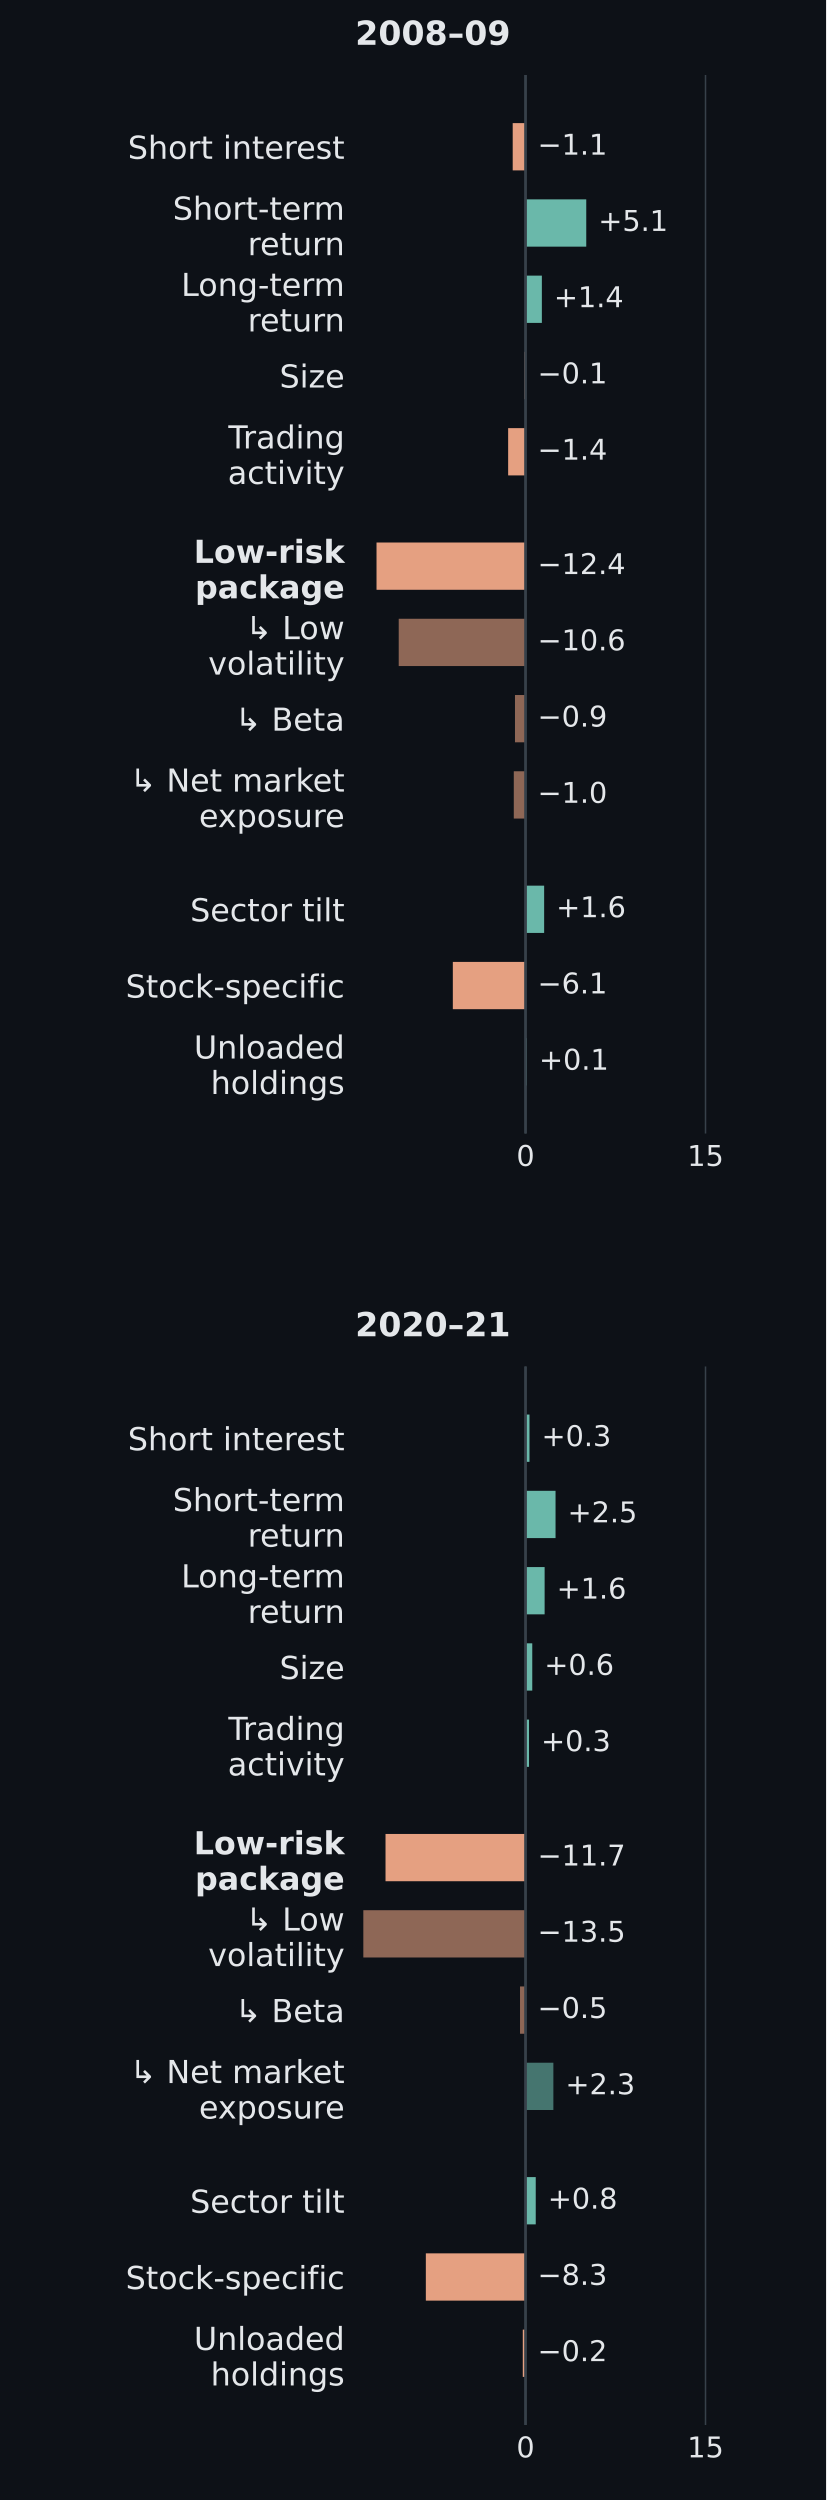
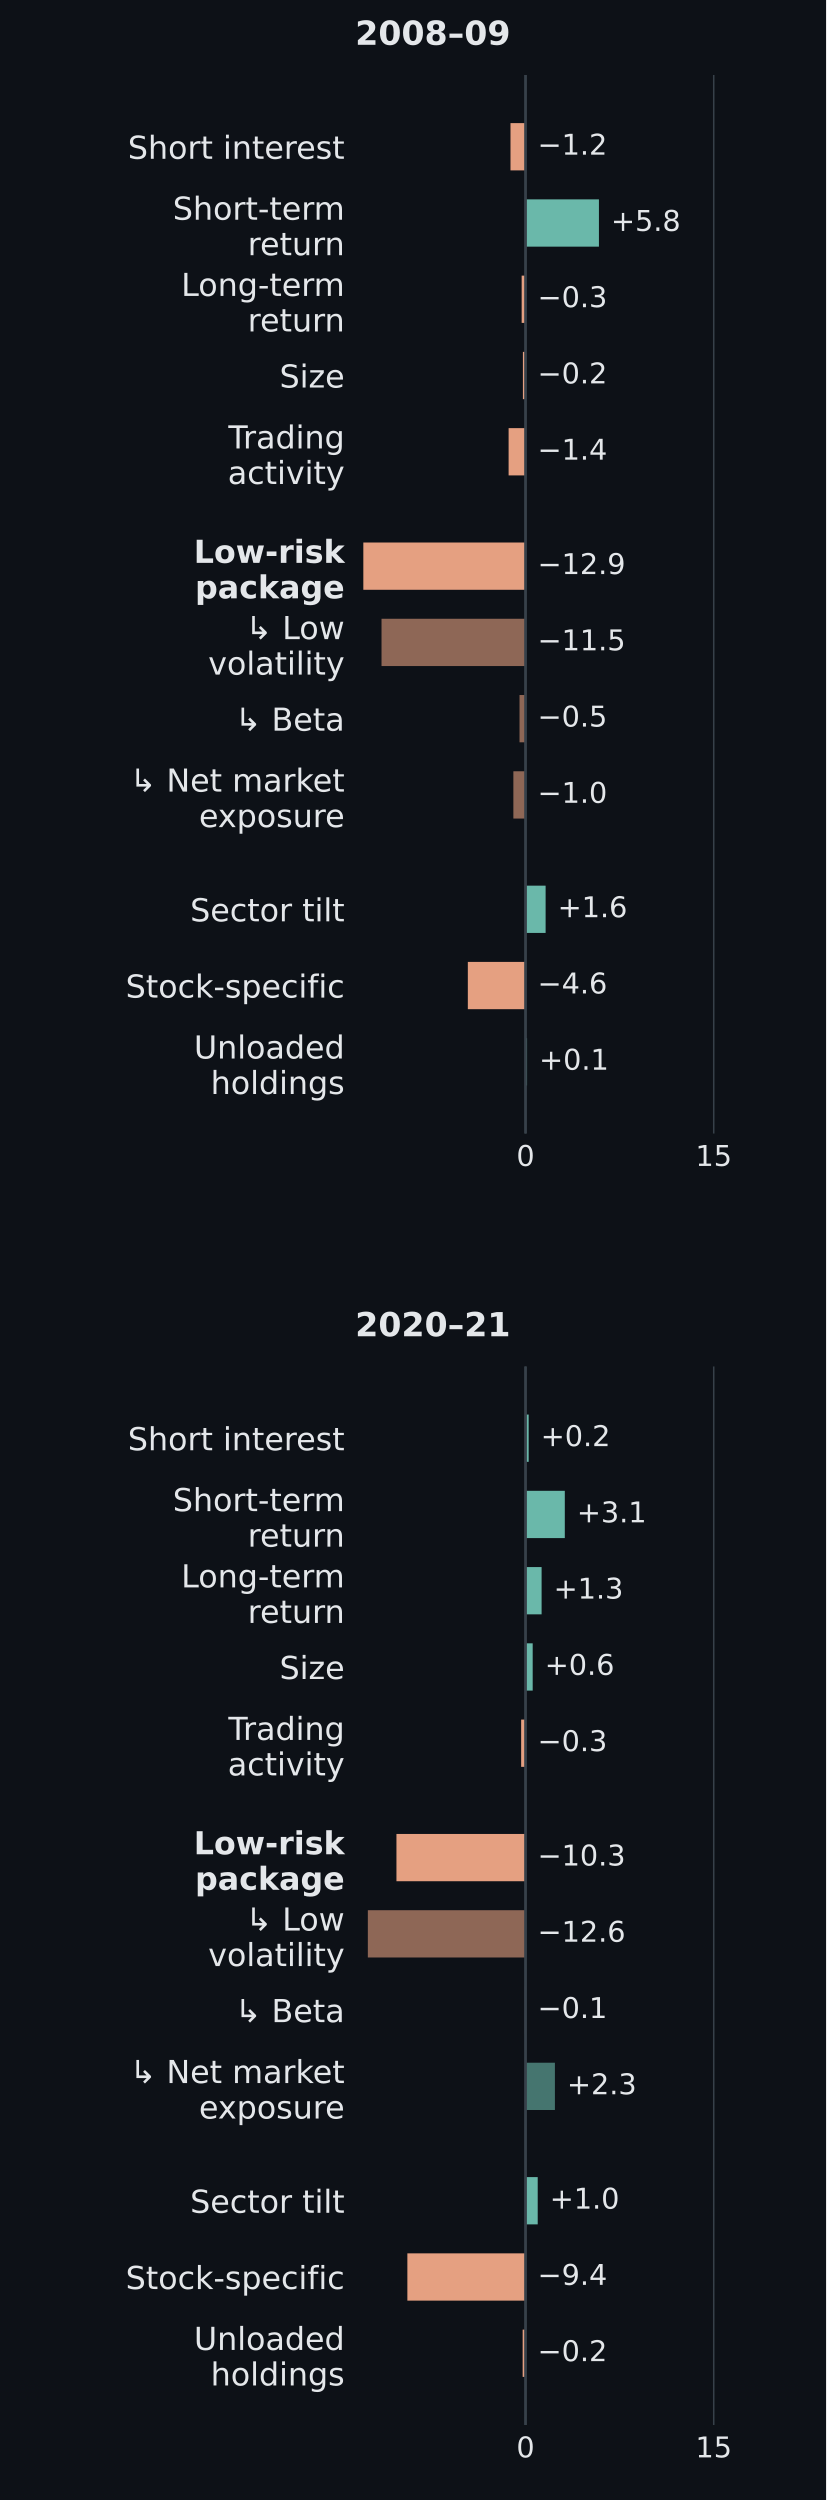
<svg xmlns="http://www.w3.org/2000/svg" width="273.6pt" height="828pt" viewBox="0 0 273.6 828" version="1.1">
  <defs>
    <style type="text/css">*{stroke-linejoin: round; stroke-linecap: butt}</style>
  </defs>
  <g id="figure_1">
    <g id="patch_1">
      <path d="M 0 828 L 273.6 828 L 273.6 0 L 0 0 z " style="fill: #0d1117" />
    </g>
    <g id="axes_1">
      <g id="patch_2">
        <path d="M 117.648 375.435 L 265.392 375.435 L 265.392 24.84 L 117.648 24.84 z " style="fill: #0d1117" />
      </g>
      <g id="matplotlib.axis_1">
        <g id="xtick_1">
          <g id="line2d_1">
            <path d="M 174.059 375.435 L 174.059 24.84 " clip-path="url(#p4dd4867242)" style="fill: none; stroke: #37414a; stroke-width: 0.5; stroke-linecap: square" />
          </g>
          <g id="line2d_2" />
          <g id="text_1">
            <text style="font-size: 9.5px; font-family: 'DejaVu Sans', 'Arial', sans-serif; text-anchor: middle; fill: #e4e7ea" x="174.059" y="386.153" transform="rotate(-0 174.0593 386.1531)">0</text>
          </g>
        </g>
        <g id="xtick_2">
          <g id="line2d_3">
-             <path d="M 233.666 375.435 L 233.666 24.84 " clip-path="url(#p4dd4867242)" style="fill: none; stroke: #37414a; stroke-width: 0.5; stroke-linecap: square" />
+             <path d="M 236.385 375.435 L 236.385 24.84 " clip-path="url(#p4dd4867242)" style="fill: none; stroke: #37414a; stroke-width: 0.5; stroke-linecap: square" />
          </g>
          <g id="line2d_4" />
          <g id="text_2">
-             <text style="font-size: 9.5px; font-family: 'DejaVu Sans', 'Arial', sans-serif; text-anchor: middle; fill: #e4e7ea" x="233.666" y="386.153" transform="rotate(-0 233.6656 386.1531)">15</text>
+             <text style="font-size: 9.5px; font-family: 'DejaVu Sans', 'Arial', sans-serif; text-anchor: middle; fill: #e4e7ea" x="236.385" y="386.153" transform="rotate(-0 236.3854 386.1531)">15</text>
          </g>
        </g>
      </g>
      <g id="matplotlib.axis_2">
        <g id="ytick_1">
          <g id="line2d_5" />
          <g id="text_3">
            <text style="font-size: 10.5px; font-family: 'DejaVu Sans', 'Arial', sans-serif; text-anchor: end; fill: #e4e7ea" x="114.148" y="52.594" transform="rotate(-0 114.148 52.59445)">Short interest</text>
          </g>
        </g>
        <g id="ytick_2">
          <g id="line2d_6" />
          <g id="text_4">
            <text style="font-size: 10.5px; font-family: 'DejaVu Sans', 'Arial', sans-serif; fill: #e4e7ea" transform="translate(57.24456 72.76877)">Short-term</text>
            <text style="font-size: 10.5px; font-family: 'DejaVu Sans', 'Arial', sans-serif; fill: #e4e7ea" transform="translate(82.04917 84.52648)">return</text>
          </g>
        </g>
        <g id="ytick_3">
          <g id="line2d_7" />
          <g id="text_5">
            <text style="font-size: 10.5px; font-family: 'DejaVu Sans', 'Arial', sans-serif; fill: #e4e7ea" transform="translate(60.01066 98.02411)">Long-term</text>
            <text style="font-size: 10.5px; font-family: 'DejaVu Sans', 'Arial', sans-serif; fill: #e4e7ea" transform="translate(82.04917 109.7818)">return</text>
          </g>
        </g>
        <g id="ytick_4">
          <g id="line2d_8" />
          <g id="text_6">
            <text style="font-size: 10.5px; font-family: 'DejaVu Sans', 'Arial', sans-serif; text-anchor: end; fill: #e4e7ea" x="114.148" y="128.36" transform="rotate(-0 114.148 128.3605)">Size</text>
          </g>
        </g>
        <g id="ytick_5">
          <g id="line2d_9" />
          <g id="text_7">
            <text style="font-size: 10.5px; font-family: 'DejaVu Sans', 'Arial', sans-serif; fill: #e4e7ea" transform="translate(75.62941 148.5348)">Trading</text>
            <text style="font-size: 10.5px; font-family: 'DejaVu Sans', 'Arial', sans-serif; fill: #e4e7ea" transform="translate(75.44402 160.2925)">activity</text>
          </g>
        </g>
        <g id="ytick_6">
          <g id="line2d_10" />
          <g id="text_8">
            <text style="font-weight: 700; font-size: 10.5px; font-family: 'DejaVu Sans', 'Arial', sans-serif; fill: #e4e7ea" transform="translate(64.1762 186.4178)">Low-risk</text>
            <text style="font-weight: 700; font-size: 10.5px; font-family: 'DejaVu Sans', 'Arial', sans-serif; fill: #e4e7ea" transform="translate(64.61589 198.1755)">package</text>
          </g>
        </g>
        <g id="ytick_7">
          <g id="line2d_11" />
          <g id="text_9">
            <text style="font-size: 10.5px; font-family: 'DejaVu Sans', 'Arial', sans-serif; fill: #e4e7ea" transform="translate(81.33386 211.6731)">↳ Low</text>
            <text style="font-size: 10.5px; font-family: 'DejaVu Sans', 'Arial', sans-serif; fill: #e4e7ea" transform="translate(68.95862 223.4308)">volatility</text>
          </g>
        </g>
        <g id="ytick_8">
          <g id="line2d_12" />
          <g id="text_10">
            <text style="font-size: 10.5px; font-family: 'DejaVu Sans', 'Arial', sans-serif; text-anchor: end; fill: #e4e7ea" x="114.148" y="242.009" transform="rotate(-0 114.148 242.0095)">↳ Beta</text>
          </g>
        </g>
        <g id="ytick_9">
          <g id="line2d_13" />
          <g id="text_11">
            <text style="font-size: 10.5px; font-family: 'DejaVu Sans', 'Arial', sans-serif; fill: #e4e7ea" transform="translate(42.98753 262.1838)">↳ Net market</text>
            <text style="font-size: 10.5px; font-family: 'DejaVu Sans', 'Arial', sans-serif; fill: #e4e7ea" transform="translate(65.9005 273.9415)">exposure</text>
          </g>
        </g>
        <g id="ytick_10">
          <g id="line2d_14" />
          <g id="text_12">
            <text style="font-size: 10.5px; font-family: 'DejaVu Sans', 'Arial', sans-serif; text-anchor: end; fill: #e4e7ea" x="114.148" y="305.148" transform="rotate(-0 114.148 305.1478)">Sector tilt</text>
          </g>
        </g>
        <g id="ytick_11">
          <g id="line2d_15" />
          <g id="text_13">
            <text style="font-size: 10.5px; font-family: 'DejaVu Sans', 'Arial', sans-serif; text-anchor: end; fill: #e4e7ea" x="114.148" y="330.403" transform="rotate(-0 114.148 330.4032)">Stock-specific</text>
          </g>
        </g>
        <g id="ytick_12">
          <g id="line2d_16" />
          <g id="text_14">
            <text style="font-size: 10.5px; font-family: 'DejaVu Sans', 'Arial', sans-serif; fill: #e4e7ea" transform="translate(64.24019 350.5775)">Unloaded</text>
            <text style="font-size: 10.5px; font-family: 'DejaVu Sans', 'Arial', sans-serif; fill: #e4e7ea" transform="translate(69.77894 362.3352)">holdings</text>
          </g>
        </g>
      </g>
      <g id="patch_3">
-         <path d="M 174.059 40.776 L 169.807 40.776 L 169.807 56.434 L 174.059 56.434 z " clip-path="url(#p4dd4867242)" style="fill: #e5a081" />
+         <path d="M 174.059 40.776 L 169.073 40.776 L 169.073 56.434 L 174.059 56.434 z " clip-path="url(#p4dd4867242)" style="fill: #e5a081" />
      </g>
      <g id="patch_4">
-         <path d="M 174.059 66.031 L 194.167 66.031 L 194.167 81.69 L 174.059 81.69 z " clip-path="url(#p4dd4867242)" style="fill: #6ab8aa" />
+         <path d="M 174.059 66.031 L 198.367 66.031 L 198.367 81.69 L 174.059 81.69 z " clip-path="url(#p4dd4867242)" style="fill: #6ab8aa" />
      </g>
      <g id="patch_5">
-         <path d="M 174.059 91.287 L 179.464 91.287 L 179.464 106.945 L 174.059 106.945 z " clip-path="url(#p4dd4867242)" style="fill: #6ab8aa" />
+         <path d="M 174.059 91.287 L 172.771 91.287 L 172.771 106.945 L 174.059 106.945 z " clip-path="url(#p4dd4867242)" style="fill: #e5a081" />
      </g>
      <g id="patch_6">
-         <path d="M 174.059 116.542 L 173.662 116.542 L 173.662 132.2 L 174.059 132.2 z " clip-path="url(#p4dd4867242)" style="fill: #e5a081" />
+         <path d="M 174.059 116.542 L 173.187 116.542 L 173.187 132.2 L 174.059 132.2 z " clip-path="url(#p4dd4867242)" style="fill: #e5a081" />
      </g>
      <g id="patch_7">
-         <path d="M 174.059 141.797 L 168.297 141.797 L 168.297 157.456 L 174.059 157.456 z " clip-path="url(#p4dd4867242)" style="fill: #e5a081" />
+         <path d="M 174.059 141.797 L 168.45 141.797 L 168.45 157.456 L 174.059 157.456 z " clip-path="url(#p4dd4867242)" style="fill: #e5a081" />
      </g>
      <g id="patch_8">
-         <path d="M 174.059 179.68 L 124.705 179.68 L 124.705 195.339 L 174.059 195.339 z " clip-path="url(#p4dd4867242)" style="fill: #e5a081" />
+         <path d="M 174.059 179.68 L 120.334 179.68 L 120.334 195.339 L 174.059 195.339 z " clip-path="url(#p4dd4867242)" style="fill: #e5a081" />
      </g>
      <g id="patch_9">
-         <path d="M 174.059 204.936 L 132.057 204.936 L 132.057 220.594 L 174.059 220.594 z " clip-path="url(#p4dd4867242)" style="fill: #e5a081; opacity: 0.6" />
+         <path d="M 174.059 204.936 L 126.359 204.936 L 126.359 220.594 L 174.059 220.594 z " clip-path="url(#p4dd4867242)" style="fill: #e5a081; opacity: 0.6" />
      </g>
      <g id="patch_10">
-         <path d="M 174.059 230.191 L 170.562 230.191 L 170.562 245.849 L 174.059 245.849 z " clip-path="url(#p4dd4867242)" style="fill: #e5a081; opacity: 0.6" />
+         <path d="M 174.059 230.191 L 172.065 230.191 L 172.065 245.849 L 174.059 245.849 z " clip-path="url(#p4dd4867242)" style="fill: #e5a081; opacity: 0.6" />
      </g>
      <g id="patch_11">
-         <path d="M 174.059 255.446 L 170.165 255.446 L 170.165 271.105 L 174.059 271.105 z " clip-path="url(#p4dd4867242)" style="fill: #e5a081; opacity: 0.6" />
+         <path d="M 174.059 255.446 L 170.029 255.446 L 170.029 271.105 L 174.059 271.105 z " clip-path="url(#p4dd4867242)" style="fill: #e5a081; opacity: 0.6" />
      </g>
      <g id="patch_12">
-         <path d="M 174.059 293.329 L 180.219 293.329 L 180.219 308.988 L 174.059 308.988 z " clip-path="url(#p4dd4867242)" style="fill: #6ab8aa" />
+         <path d="M 174.059 293.329 L 180.707 293.329 L 180.707 308.988 L 174.059 308.988 z " clip-path="url(#p4dd4867242)" style="fill: #6ab8aa" />
      </g>
      <g id="patch_13">
-         <path d="M 174.059 318.585 L 149.978 318.585 L 149.978 334.243 L 174.059 334.243 z " clip-path="url(#p4dd4867242)" style="fill: #e5a081" />
+         <path d="M 174.059 318.585 L 154.946 318.585 L 154.946 334.243 L 174.059 334.243 z " clip-path="url(#p4dd4867242)" style="fill: #e5a081" />
      </g>
      <g id="patch_14">
-         <path d="M 174.059 343.84 L 174.536 343.84 L 174.536 359.498 L 174.059 359.498 z " clip-path="url(#p4dd4867242)" style="fill: #6ab8aa" />
+         <path d="M 174.059 343.84 L 174.558 343.84 L 174.558 359.498 L 174.059 359.498 z " clip-path="url(#p4dd4867242)" style="fill: #6ab8aa" />
      </g>
      <g id="line2d_17">
        <path d="M 174.059 375.435 L 174.059 24.84 " clip-path="url(#p4dd4867242)" style="fill: none; stroke: #37414a; stroke-width: 0.9; stroke-linecap: square" />
      </g>
      <g id="text_15">
-         <text style="font-size: 9.5px; font-family: 'DejaVu Sans', 'Arial', sans-serif; text-anchor: start; fill: #e4e7ea" x="178.059" y="51.227" transform="rotate(-0 178.0593 51.22668)">−1.1</text>
+         <text style="font-size: 9.5px; font-family: 'DejaVu Sans', 'Arial', sans-serif; text-anchor: start; fill: #e4e7ea" x="178.059" y="51.227" transform="rotate(-0 178.0593 51.22668)">−1.2</text>
      </g>
      <g id="text_16">
-         <text style="font-size: 9.5px; font-family: 'DejaVu Sans', 'Arial', sans-serif; text-anchor: start; fill: #e4e7ea" x="198.167" y="76.482" transform="rotate(-0 198.1665 76.48202)">+5.1</text>
+         <text style="font-size: 9.5px; font-family: 'DejaVu Sans', 'Arial', sans-serif; text-anchor: start; fill: #e4e7ea" x="202.367" y="76.482" transform="rotate(-0 202.3665 76.48202)">+5.8</text>
      </g>
      <g id="text_17">
-         <text style="font-size: 9.5px; font-family: 'DejaVu Sans', 'Arial', sans-serif; text-anchor: start; fill: #e4e7ea" x="183.464" y="101.737" transform="rotate(-0 183.4636 101.7374)">+1.4</text>
+         <text style="font-size: 9.5px; font-family: 'DejaVu Sans', 'Arial', sans-serif; text-anchor: start; fill: #e4e7ea" x="178.059" y="101.737" transform="rotate(-0 178.0593 101.7374)">−0.3</text>
      </g>
      <g id="text_18">
-         <text style="font-size: 9.5px; font-family: 'DejaVu Sans', 'Arial', sans-serif; text-anchor: start; fill: #e4e7ea" x="178.059" y="126.993" transform="rotate(-0 178.0593 126.9927)">−0.1</text>
+         <text style="font-size: 9.5px; font-family: 'DejaVu Sans', 'Arial', sans-serif; text-anchor: start; fill: #e4e7ea" x="178.059" y="126.993" transform="rotate(-0 178.0593 126.9927)">−0.2</text>
      </g>
      <g id="text_19">
        <text style="font-size: 9.5px; font-family: 'DejaVu Sans', 'Arial', sans-serif; text-anchor: start; fill: #e4e7ea" x="178.059" y="152.248" transform="rotate(-0 178.0593 152.248)">−1.4</text>
      </g>
      <g id="text_20">
-         <text style="font-size: 9.5px; font-family: 'DejaVu Sans', 'Arial', sans-serif; text-anchor: start; fill: #e4e7ea" x="178.059" y="190.131" transform="rotate(-0 178.0593 190.131)">−12.4</text>
+         <text style="font-size: 9.5px; font-family: 'DejaVu Sans', 'Arial', sans-serif; text-anchor: start; fill: #e4e7ea" x="178.059" y="190.131" transform="rotate(-0 178.0593 190.131)">−12.9</text>
      </g>
      <g id="text_21">
-         <text style="font-size: 9.5px; font-family: 'DejaVu Sans', 'Arial', sans-serif; text-anchor: start; fill: #e4e7ea" x="178.059" y="215.386" transform="rotate(-0 178.0593 215.3864)">−10.6</text>
+         <text style="font-size: 9.5px; font-family: 'DejaVu Sans', 'Arial', sans-serif; text-anchor: start; fill: #e4e7ea" x="178.059" y="215.386" transform="rotate(-0 178.0593 215.3864)">−11.5</text>
      </g>
      <g id="text_22">
-         <text style="font-size: 9.5px; font-family: 'DejaVu Sans', 'Arial', sans-serif; text-anchor: start; fill: #e4e7ea" x="178.059" y="240.642" transform="rotate(-0 178.0593 240.6417)">−0.9</text>
+         <text style="font-size: 9.5px; font-family: 'DejaVu Sans', 'Arial', sans-serif; text-anchor: start; fill: #e4e7ea" x="178.059" y="240.642" transform="rotate(-0 178.0593 240.6417)">−0.5</text>
      </g>
      <g id="text_23">
        <text style="font-size: 9.5px; font-family: 'DejaVu Sans', 'Arial', sans-serif; text-anchor: start; fill: #e4e7ea" x="178.059" y="265.897" transform="rotate(-0 178.0593 265.897)">−1.0</text>
      </g>
      <g id="text_24">
-         <text style="font-size: 9.5px; font-family: 'DejaVu Sans', 'Arial', sans-serif; text-anchor: start; fill: #e4e7ea" x="184.219" y="303.78" transform="rotate(-0 184.2187 303.7801)">+1.6</text>
+         <text style="font-size: 9.5px; font-family: 'DejaVu Sans', 'Arial', sans-serif; text-anchor: start; fill: #e4e7ea" x="184.707" y="303.78" transform="rotate(-0 184.7075 303.7801)">+1.6</text>
      </g>
      <g id="text_25">
-         <text style="font-size: 9.5px; font-family: 'DejaVu Sans', 'Arial', sans-serif; text-anchor: start; fill: #e4e7ea" x="178.059" y="329.035" transform="rotate(-0 178.0593 329.0354)">−6.1</text>
+         <text style="font-size: 9.5px; font-family: 'DejaVu Sans', 'Arial', sans-serif; text-anchor: start; fill: #e4e7ea" x="178.059" y="329.035" transform="rotate(-0 178.0593 329.0354)">−4.6</text>
      </g>
      <g id="text_26">
-         <text style="font-size: 9.5px; font-family: 'DejaVu Sans', 'Arial', sans-serif; text-anchor: start; fill: #e4e7ea" x="178.536" y="354.291" transform="rotate(-0 178.5362 354.2907)">+0.1</text>
+         <text style="font-size: 9.5px; font-family: 'DejaVu Sans', 'Arial', sans-serif; text-anchor: start; fill: #e4e7ea" x="178.558" y="354.291" transform="rotate(-0 178.558 354.2907)">+0.1</text>
      </g>
      <g id="text_27">
        <text style="font-weight: 600; font-size: 11px; font-family: 'DejaVu Sans', 'Arial', sans-serif; text-anchor: start; fill: #e4e7ea" x="117.648" y="14.84" transform="rotate(-0 117.648 14.84)">2008–09</text>
      </g>
    </g>
    <g id="axes_2">
      <g id="patch_15">
        <path d="M 117.648 803.16 L 265.392 803.16 L 265.392 452.565 L 117.648 452.565 z " style="fill: #0d1117" />
      </g>
      <g id="matplotlib.axis_3">
        <g id="xtick_3">
          <g id="line2d_18">
            <path d="M 174.059 803.16 L 174.059 452.565 " clip-path="url(#pe2ee496dc0)" style="fill: none; stroke: #37414a; stroke-width: 0.5; stroke-linecap: square" />
          </g>
          <g id="line2d_19" />
          <g id="text_28">
            <text style="font-size: 9.5px; font-family: 'DejaVu Sans', 'Arial', sans-serif; text-anchor: middle; fill: #e4e7ea" x="174.059" y="813.879" transform="rotate(-0 174.0593 813.8785)">0</text>
          </g>
        </g>
        <g id="xtick_4">
          <g id="line2d_20">
-             <path d="M 233.666 803.16 L 233.666 452.565 " clip-path="url(#pe2ee496dc0)" style="fill: none; stroke: #37414a; stroke-width: 0.5; stroke-linecap: square" />
+             <path d="M 236.385 803.16 L 236.385 452.565 " clip-path="url(#pe2ee496dc0)" style="fill: none; stroke: #37414a; stroke-width: 0.5; stroke-linecap: square" />
          </g>
          <g id="line2d_21" />
          <g id="text_29">
-             <text style="font-size: 9.5px; font-family: 'DejaVu Sans', 'Arial', sans-serif; text-anchor: middle; fill: #e4e7ea" x="233.666" y="813.879" transform="rotate(-0 233.6656 813.8785)">15</text>
+             <text style="font-size: 9.5px; font-family: 'DejaVu Sans', 'Arial', sans-serif; text-anchor: middle; fill: #e4e7ea" x="236.385" y="813.879" transform="rotate(-0 236.3854 813.8785)">15</text>
          </g>
        </g>
      </g>
      <g id="matplotlib.axis_4">
        <g id="ytick_13">
          <g id="line2d_22" />
          <g id="text_30">
            <text style="font-size: 10.5px; font-family: 'DejaVu Sans', 'Arial', sans-serif; text-anchor: end; fill: #e4e7ea" x="114.148" y="480.32" transform="rotate(-0 114.148 480.3199)">Short interest</text>
          </g>
        </g>
        <g id="ytick_14">
          <g id="line2d_23" />
          <g id="text_31">
            <text style="font-size: 10.5px; font-family: 'DejaVu Sans', 'Arial', sans-serif; fill: #e4e7ea" transform="translate(57.24456 500.4942)">Short-term</text>
            <text style="font-size: 10.5px; font-family: 'DejaVu Sans', 'Arial', sans-serif; fill: #e4e7ea" transform="translate(82.04917 512.2519)">return</text>
          </g>
        </g>
        <g id="ytick_15">
          <g id="line2d_24" />
          <g id="text_32">
            <text style="font-size: 10.5px; font-family: 'DejaVu Sans', 'Arial', sans-serif; fill: #e4e7ea" transform="translate(60.01066 525.7495)">Long-term</text>
            <text style="font-size: 10.5px; font-family: 'DejaVu Sans', 'Arial', sans-serif; fill: #e4e7ea" transform="translate(82.04917 537.5072)">return</text>
          </g>
        </g>
        <g id="ytick_16">
          <g id="line2d_25" />
          <g id="text_33">
            <text style="font-size: 10.5px; font-family: 'DejaVu Sans', 'Arial', sans-serif; text-anchor: end; fill: #e4e7ea" x="114.148" y="556.086" transform="rotate(-0 114.148 556.0859)">Size</text>
          </g>
        </g>
        <g id="ytick_17">
          <g id="line2d_26" />
          <g id="text_34">
            <text style="font-size: 10.5px; font-family: 'DejaVu Sans', 'Arial', sans-serif; fill: #e4e7ea" transform="translate(75.62941 576.2602)">Trading</text>
            <text style="font-size: 10.5px; font-family: 'DejaVu Sans', 'Arial', sans-serif; fill: #e4e7ea" transform="translate(75.44402 588.0179)">activity</text>
          </g>
        </g>
        <g id="ytick_18">
          <g id="line2d_27" />
          <g id="text_35">
            <text style="font-weight: 700; font-size: 10.5px; font-family: 'DejaVu Sans', 'Arial', sans-serif; fill: #e4e7ea" transform="translate(64.1762 614.1432)">Low-risk</text>
            <text style="font-weight: 700; font-size: 10.5px; font-family: 'DejaVu Sans', 'Arial', sans-serif; fill: #e4e7ea" transform="translate(64.61589 625.9009)">package</text>
          </g>
        </g>
        <g id="ytick_19">
          <g id="line2d_28" />
          <g id="text_36">
            <text style="font-size: 10.5px; font-family: 'DejaVu Sans', 'Arial', sans-serif; fill: #e4e7ea" transform="translate(81.33386 639.3985)">↳ Low</text>
            <text style="font-size: 10.5px; font-family: 'DejaVu Sans', 'Arial', sans-serif; fill: #e4e7ea" transform="translate(68.95862 651.1562)">volatility</text>
          </g>
        </g>
        <g id="ytick_20">
          <g id="line2d_29" />
          <g id="text_37">
            <text style="font-size: 10.5px; font-family: 'DejaVu Sans', 'Arial', sans-serif; text-anchor: end; fill: #e4e7ea" x="114.148" y="669.735" transform="rotate(-0 114.148 669.7349)">↳ Beta</text>
          </g>
        </g>
        <g id="ytick_21">
          <g id="line2d_30" />
          <g id="text_38">
            <text style="font-size: 10.5px; font-family: 'DejaVu Sans', 'Arial', sans-serif; fill: #e4e7ea" transform="translate(42.98753 689.9092)">↳ Net market</text>
            <text style="font-size: 10.5px; font-family: 'DejaVu Sans', 'Arial', sans-serif; fill: #e4e7ea" transform="translate(65.9005 701.6669)">exposure</text>
          </g>
        </g>
        <g id="ytick_22">
          <g id="line2d_31" />
          <g id="text_39">
            <text style="font-size: 10.5px; font-family: 'DejaVu Sans', 'Arial', sans-serif; text-anchor: end; fill: #e4e7ea" x="114.148" y="732.873" transform="rotate(-0 114.148 732.8732)">Sector tilt</text>
          </g>
        </g>
        <g id="ytick_23">
          <g id="line2d_32" />
          <g id="text_40">
            <text style="font-size: 10.5px; font-family: 'DejaVu Sans', 'Arial', sans-serif; text-anchor: end; fill: #e4e7ea" x="114.148" y="758.129" transform="rotate(-0 114.148 758.1286)">Stock-specific</text>
          </g>
        </g>
        <g id="ytick_24">
          <g id="line2d_33" />
          <g id="text_41">
            <text style="font-size: 10.5px; font-family: 'DejaVu Sans', 'Arial', sans-serif; fill: #e4e7ea" transform="translate(64.24019 778.3029)">Unloaded</text>
            <text style="font-size: 10.5px; font-family: 'DejaVu Sans', 'Arial', sans-serif; fill: #e4e7ea" transform="translate(69.77894 790.0606)">holdings</text>
          </g>
        </g>
      </g>
      <g id="patch_16">
-         <path d="M 174.059 468.502 L 175.371 468.502 L 175.371 484.16 L 174.059 484.16 z " clip-path="url(#pe2ee496dc0)" style="fill: #6ab8aa" />
+         <path d="M 174.059 468.502 L 175.098 468.502 L 175.098 484.16 L 174.059 484.16 z " clip-path="url(#pe2ee496dc0)" style="fill: #6ab8aa" />
      </g>
      <g id="patch_17">
-         <path d="M 174.059 493.757 L 183.994 493.757 L 183.994 509.415 L 174.059 509.415 z " clip-path="url(#pe2ee496dc0)" style="fill: #6ab8aa" />
+         <path d="M 174.059 493.757 L 187.065 493.757 L 187.065 509.415 L 174.059 509.415 z " clip-path="url(#pe2ee496dc0)" style="fill: #6ab8aa" />
      </g>
      <g id="patch_18">
-         <path d="M 174.059 519.012 L 180.378 519.012 L 180.378 534.671 L 174.059 534.671 z " clip-path="url(#pe2ee496dc0)" style="fill: #6ab8aa" />
+         <path d="M 174.059 519.012 L 179.378 519.012 L 179.378 534.671 L 174.059 534.671 z " clip-path="url(#pe2ee496dc0)" style="fill: #6ab8aa" />
      </g>
      <g id="patch_19">
-         <path d="M 174.059 544.268 L 176.285 544.268 L 176.285 559.926 L 174.059 559.926 z " clip-path="url(#pe2ee496dc0)" style="fill: #6ab8aa" />
+         <path d="M 174.059 544.268 L 176.428 544.268 L 176.428 559.926 L 174.059 559.926 z " clip-path="url(#pe2ee496dc0)" style="fill: #6ab8aa" />
      </g>
      <g id="patch_20">
-         <path d="M 174.059 569.523 L 175.212 569.523 L 175.212 585.181 L 174.059 585.181 z " clip-path="url(#pe2ee496dc0)" style="fill: #6ab8aa" />
+         <path d="M 174.059 569.523 L 172.605 569.523 L 172.605 585.181 L 174.059 585.181 z " clip-path="url(#pe2ee496dc0)" style="fill: #e5a081" />
      </g>
      <g id="patch_21">
-         <path d="M 174.059 607.406 L 127.686 607.406 L 127.686 623.064 L 174.059 623.064 z " clip-path="url(#pe2ee496dc0)" style="fill: #e5a081" />
+         <path d="M 174.059 607.406 L 131.304 607.406 L 131.304 623.064 L 174.059 623.064 z " clip-path="url(#pe2ee496dc0)" style="fill: #e5a081" />
      </g>
      <g id="patch_22">
-         <path d="M 174.059 632.661 L 120.334 632.661 L 120.334 648.32 L 174.059 648.32 z " clip-path="url(#pe2ee496dc0)" style="fill: #e5a081; opacity: 0.6" />
+         <path d="M 174.059 632.661 L 121.83 632.661 L 121.83 648.32 L 174.059 648.32 z " clip-path="url(#pe2ee496dc0)" style="fill: #e5a081; opacity: 0.6" />
      </g>
      <g id="patch_23">
-         <path d="M 174.059 657.917 L 172.231 657.917 L 172.231 673.575 L 174.059 673.575 z " clip-path="url(#pe2ee496dc0)" style="fill: #e5a081; opacity: 0.6" />
+         <path d="M 174.059 657.917 L 173.852 657.917 L 173.852 673.575 L 174.059 673.575 z " clip-path="url(#pe2ee496dc0)" style="fill: #e5a081; opacity: 0.6" />
      </g>
      <g id="patch_24">
-         <path d="M 174.059 683.172 L 183.278 683.172 L 183.278 698.83 L 174.059 698.83 z " clip-path="url(#pe2ee496dc0)" style="fill: #6ab8aa; opacity: 0.6" />
+         <path d="M 174.059 683.172 L 183.782 683.172 L 183.782 698.83 L 174.059 698.83 z " clip-path="url(#pe2ee496dc0)" style="fill: #6ab8aa; opacity: 0.6" />
      </g>
      <g id="patch_25">
-         <path d="M 174.059 721.055 L 177.437 721.055 L 177.437 736.713 L 174.059 736.713 z " clip-path="url(#pe2ee496dc0)" style="fill: #6ab8aa" />
+         <path d="M 174.059 721.055 L 178.09 721.055 L 178.09 736.713 L 174.059 736.713 z " clip-path="url(#pe2ee496dc0)" style="fill: #6ab8aa" />
      </g>
      <g id="patch_26">
-         <path d="M 174.059 746.31 L 141.037 746.31 L 141.037 761.969 L 174.059 761.969 z " clip-path="url(#pe2ee496dc0)" style="fill: #e5a081" />
+         <path d="M 174.059 746.31 L 134.919 746.31 L 134.919 761.969 L 174.059 761.969 z " clip-path="url(#pe2ee496dc0)" style="fill: #e5a081" />
      </g>
      <g id="patch_27">
-         <path d="M 174.059 771.566 L 173.145 771.566 L 173.145 787.224 L 174.059 787.224 z " clip-path="url(#pe2ee496dc0)" style="fill: #e5a081" />
+         <path d="M 174.059 771.566 L 173.104 771.566 L 173.104 787.224 L 174.059 787.224 z " clip-path="url(#pe2ee496dc0)" style="fill: #e5a081" />
      </g>
      <g id="line2d_34">
        <path d="M 174.059 803.16 L 174.059 452.565 " clip-path="url(#pe2ee496dc0)" style="fill: none; stroke: #37414a; stroke-width: 0.9; stroke-linecap: square" />
      </g>
      <g id="text_42">
-         <text style="font-size: 9.5px; font-family: 'DejaVu Sans', 'Arial', sans-serif; text-anchor: start; fill: #e4e7ea" x="179.371" y="478.952" transform="rotate(-0 179.3707 478.9521)">+0.3</text>
+         <text style="font-size: 9.5px; font-family: 'DejaVu Sans', 'Arial', sans-serif; text-anchor: start; fill: #e4e7ea" x="179.098" y="478.952" transform="rotate(-0 179.0981 478.9521)">+0.2</text>
      </g>
      <g id="text_43">
-         <text style="font-size: 9.5px; font-family: 'DejaVu Sans', 'Arial', sans-serif; text-anchor: start; fill: #e4e7ea" x="187.994" y="504.207" transform="rotate(-0 187.9937 504.2074)">+2.5</text>
+         <text style="font-size: 9.5px; font-family: 'DejaVu Sans', 'Arial', sans-serif; text-anchor: start; fill: #e4e7ea" x="191.065" y="504.207" transform="rotate(-0 191.0647 504.2074)">+3.1</text>
      </g>
      <g id="text_44">
-         <text style="font-size: 9.5px; font-family: 'DejaVu Sans', 'Arial', sans-serif; text-anchor: start; fill: #e4e7ea" x="184.378" y="529.463" transform="rotate(-0 184.3776 529.4628)">+1.6</text>
+         <text style="font-size: 9.5px; font-family: 'DejaVu Sans', 'Arial', sans-serif; text-anchor: start; fill: #e4e7ea" x="183.378" y="529.463" transform="rotate(-0 183.3778 529.4628)">+1.3</text>
      </g>
      <g id="text_45">
-         <text style="font-size: 9.5px; font-family: 'DejaVu Sans', 'Arial', sans-serif; text-anchor: start; fill: #e4e7ea" x="180.285" y="554.718" transform="rotate(-0 180.2846 554.7181)">+0.6</text>
+         <text style="font-size: 9.5px; font-family: 'DejaVu Sans', 'Arial', sans-serif; text-anchor: start; fill: #e4e7ea" x="180.428" y="554.718" transform="rotate(-0 180.4277 554.7181)">+0.6</text>
      </g>
      <g id="text_46">
-         <text style="font-size: 9.5px; font-family: 'DejaVu Sans', 'Arial', sans-serif; text-anchor: start; fill: #e4e7ea" x="179.212" y="579.973" transform="rotate(-0 179.2117 579.9734)">+0.3</text>
+         <text style="font-size: 9.5px; font-family: 'DejaVu Sans', 'Arial', sans-serif; text-anchor: start; fill: #e4e7ea" x="178.059" y="579.973" transform="rotate(-0 178.0593 579.9734)">−0.3</text>
      </g>
      <g id="text_47">
-         <text style="font-size: 9.5px; font-family: 'DejaVu Sans', 'Arial', sans-serif; text-anchor: start; fill: #e4e7ea" x="178.059" y="617.856" transform="rotate(-0 178.0593 617.8564)">−11.7</text>
+         <text style="font-size: 9.5px; font-family: 'DejaVu Sans', 'Arial', sans-serif; text-anchor: start; fill: #e4e7ea" x="178.059" y="617.856" transform="rotate(-0 178.0593 617.8564)">−10.3</text>
      </g>
      <g id="text_48">
-         <text style="font-size: 9.5px; font-family: 'DejaVu Sans', 'Arial', sans-serif; text-anchor: start; fill: #e4e7ea" x="178.059" y="643.112" transform="rotate(-0 178.0593 643.1118)">−13.5</text>
+         <text style="font-size: 9.5px; font-family: 'DejaVu Sans', 'Arial', sans-serif; text-anchor: start; fill: #e4e7ea" x="178.059" y="643.112" transform="rotate(-0 178.0593 643.1118)">−12.6</text>
      </g>
      <g id="text_49">
-         <text style="font-size: 9.5px; font-family: 'DejaVu Sans', 'Arial', sans-serif; text-anchor: start; fill: #e4e7ea" x="178.059" y="668.367" transform="rotate(-0 178.0593 668.3671)">−0.5</text>
+         <text style="font-size: 9.5px; font-family: 'DejaVu Sans', 'Arial', sans-serif; text-anchor: start; fill: #e4e7ea" x="178.059" y="668.367" transform="rotate(-0 178.0593 668.3671)">−0.1</text>
      </g>
      <g id="text_50">
-         <text style="font-size: 9.5px; font-family: 'DejaVu Sans', 'Arial', sans-serif; text-anchor: start; fill: #e4e7ea" x="187.278" y="693.622" transform="rotate(-0 187.2784 693.6225)">+2.3</text>
+         <text style="font-size: 9.5px; font-family: 'DejaVu Sans', 'Arial', sans-serif; text-anchor: start; fill: #e4e7ea" x="187.782" y="693.622" transform="rotate(-0 187.7822 693.6225)">+2.3</text>
      </g>
      <g id="text_51">
-         <text style="font-size: 9.5px; font-family: 'DejaVu Sans', 'Arial', sans-serif; text-anchor: start; fill: #e4e7ea" x="181.437" y="731.505" transform="rotate(-0 181.437 731.5055)">+0.8</text>
+         <text style="font-size: 9.5px; font-family: 'DejaVu Sans', 'Arial', sans-serif; text-anchor: start; fill: #e4e7ea" x="182.09" y="731.505" transform="rotate(-0 182.0898 731.5055)">+1.0</text>
      </g>
      <g id="text_52">
-         <text style="font-size: 9.5px; font-family: 'DejaVu Sans', 'Arial', sans-serif; text-anchor: start; fill: #e4e7ea" x="178.059" y="756.761" transform="rotate(-0 178.0593 756.7608)">−8.3</text>
+         <text style="font-size: 9.5px; font-family: 'DejaVu Sans', 'Arial', sans-serif; text-anchor: start; fill: #e4e7ea" x="178.059" y="756.761" transform="rotate(-0 178.0593 756.7608)">−9.4</text>
      </g>
      <g id="text_53">
        <text style="font-size: 9.5px; font-family: 'DejaVu Sans', 'Arial', sans-serif; text-anchor: start; fill: #e4e7ea" x="178.059" y="782.016" transform="rotate(-0 178.0593 782.0161)">−0.2</text>
      </g>
      <g id="text_54">
        <text style="font-weight: 600; font-size: 11px; font-family: 'DejaVu Sans', 'Arial', sans-serif; text-anchor: start; fill: #e4e7ea" x="117.648" y="442.565" transform="rotate(-0 117.648 442.5654)">2020–21</text>
      </g>
    </g>
  </g>
  <defs>
    <clipPath id="p4dd4867242">
      <rect x="117.648" y="24.84" width="147.744" height="350.595" />
    </clipPath>
    <clipPath id="pe2ee496dc0">
      <rect x="117.648" y="452.565" width="147.744" height="350.595" />
    </clipPath>
  </defs>
</svg>
